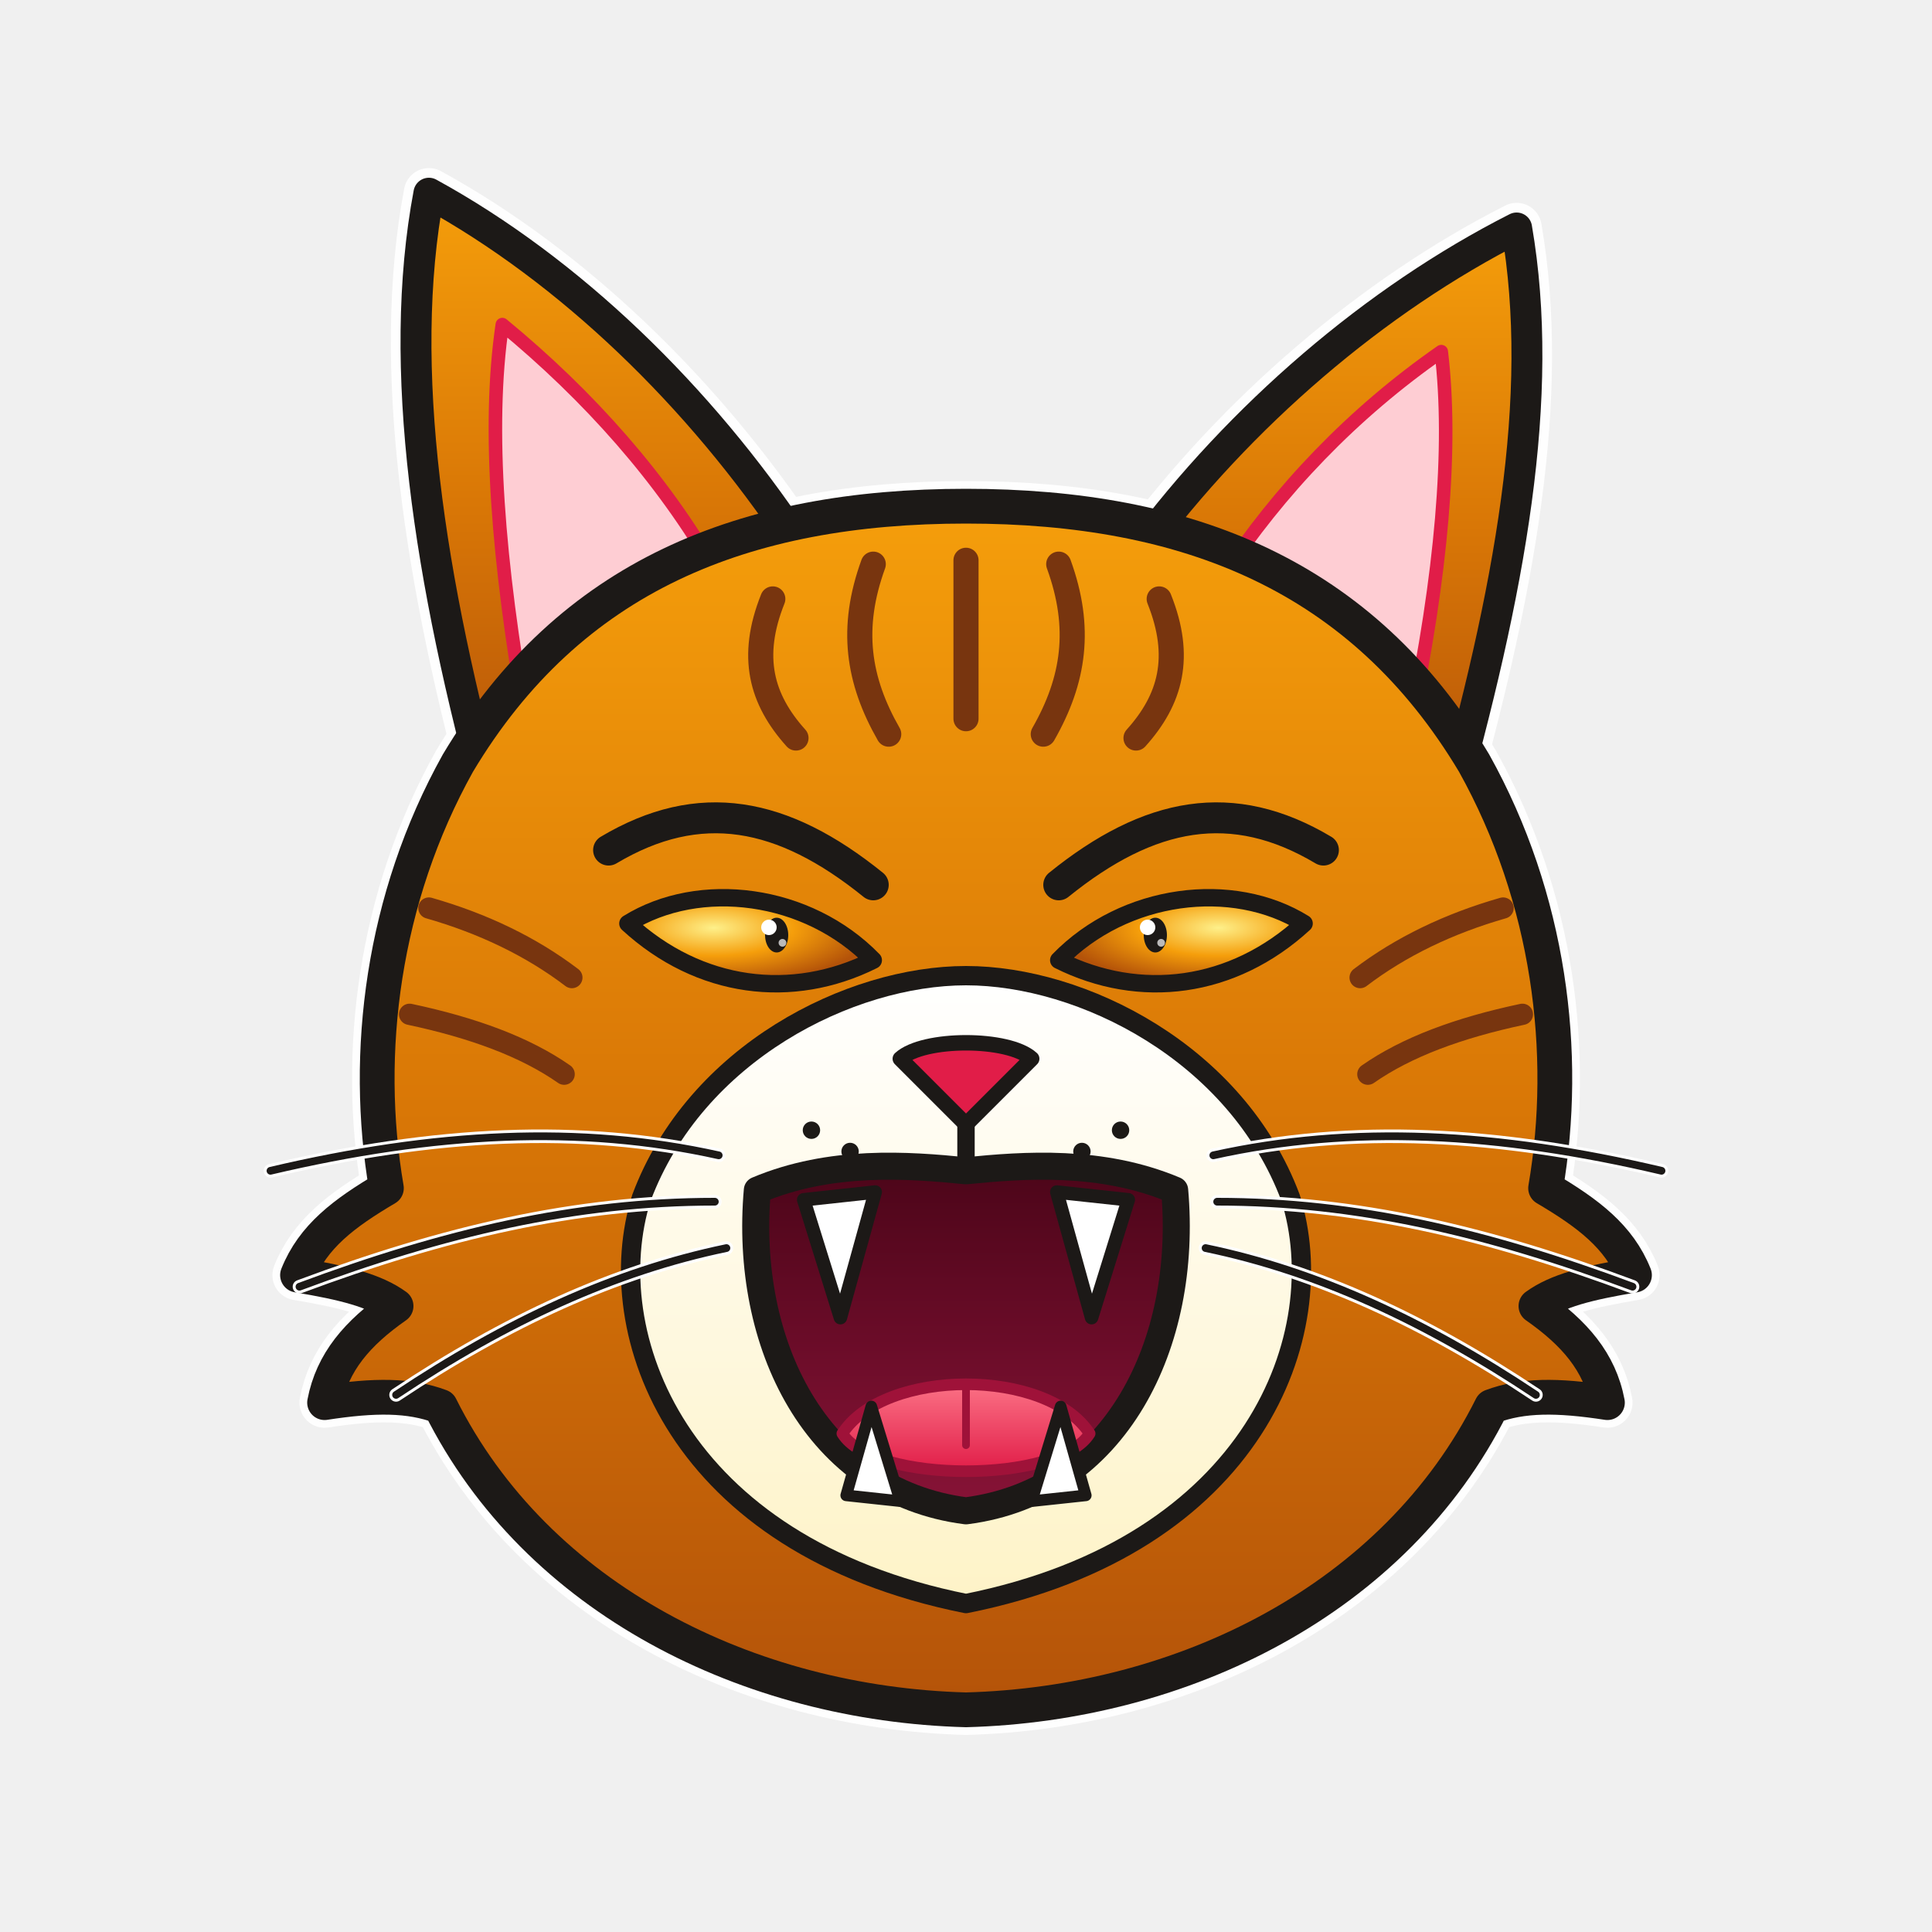
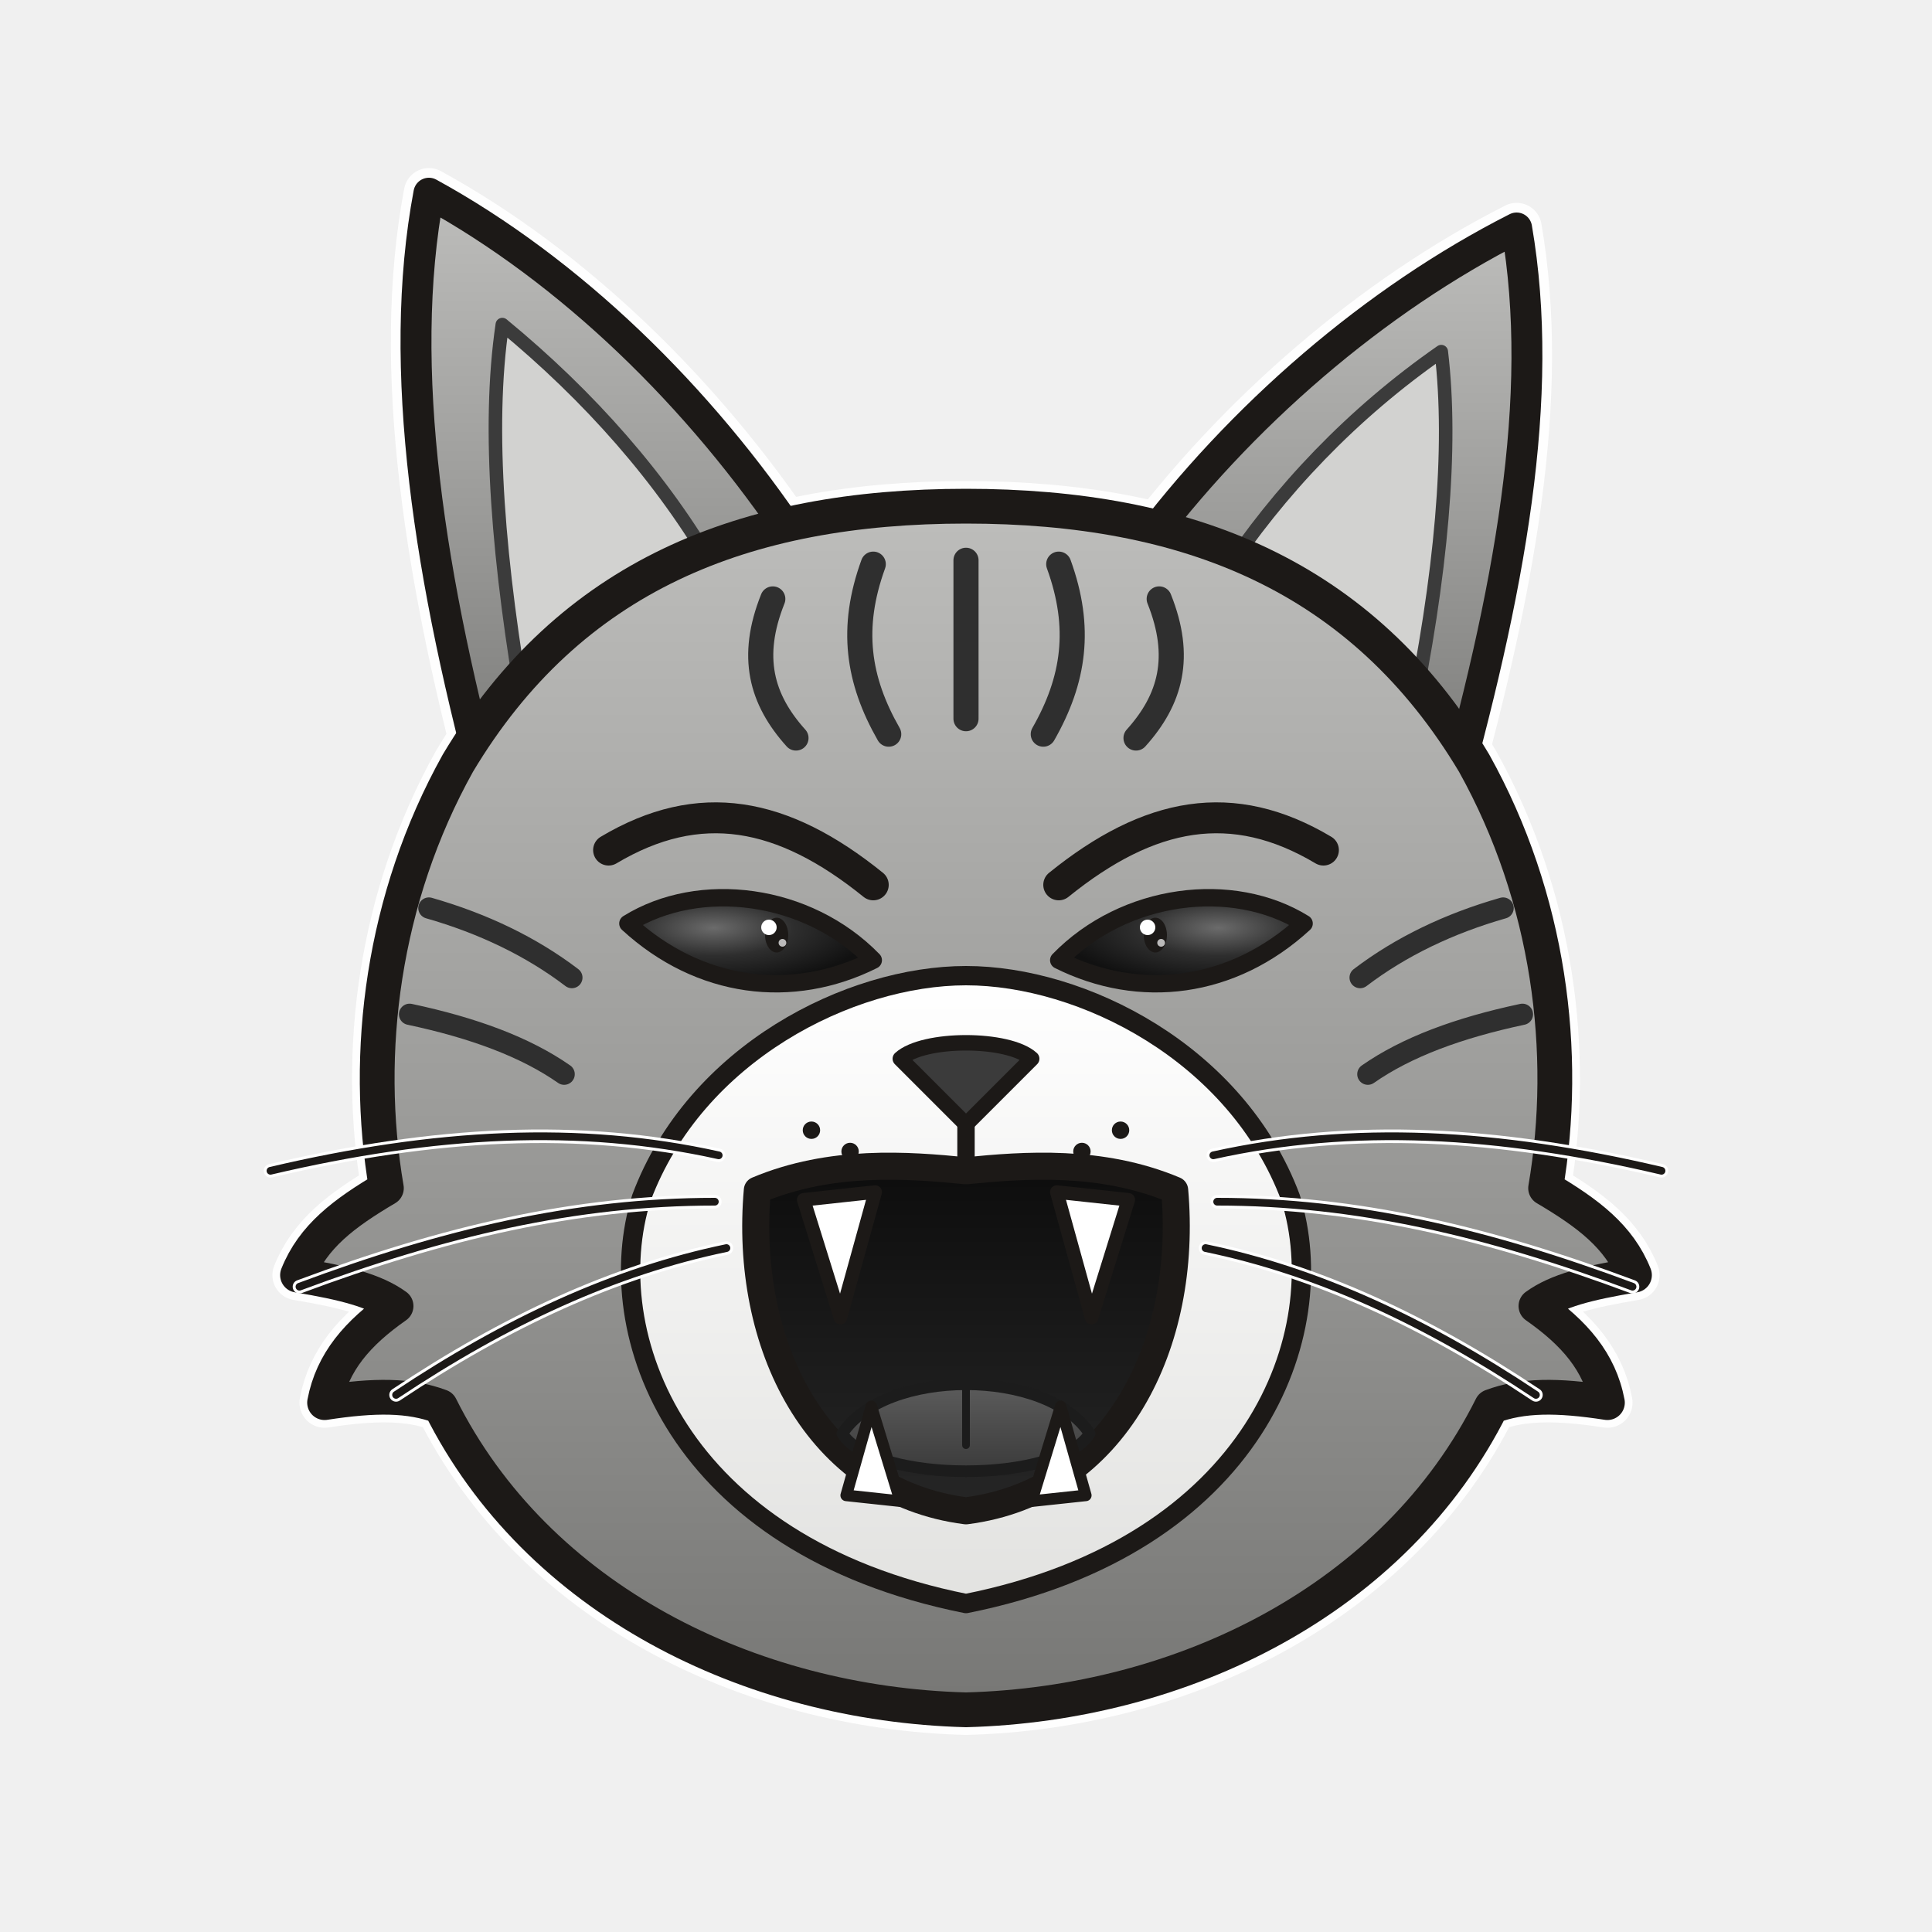
<svg xmlns="http://www.w3.org/2000/svg" viewBox="0 0 1000 1000">
  <defs>
    <radialGradient id="olho_esq" cx="35%" cy="35%" r="65%">
-       <stop offset="0%" stop-color="#fef08a" />
-       <stop offset="50%" stop-color="#f59e0b" />
-       <stop offset="100%" stop-color="#b45309" />
+       <stop offset="0%" stop-color="#6b6b6b" />
+       <stop offset="50%" stop-color="#2e2e2e" />
+       <stop offset="100%" stop-color="#111111" />
    </radialGradient>
    <radialGradient id="olho_dir" cx="65%" cy="35%" r="65%">
-       <stop offset="0%" stop-color="#fef08a" />
-       <stop offset="50%" stop-color="#f59e0b" />
-       <stop offset="100%" stop-color="#b45309" />
+       <stop offset="0%" stop-color="#6b6b6b" />
+       <stop offset="50%" stop-color="#2e2e2e" />
+       <stop offset="100%" stop-color="#111111" />
    </radialGradient>
    <linearGradient id="pelo_grad" x1="0%" y1="0%" x2="0%" y2="100%">
-       <stop offset="0%" stop-color="#f59e0b" />
-       <stop offset="50%" stop-color="#d97706" />
-       <stop offset="100%" stop-color="#b45309" />
+       <stop offset="0%" stop-color="#bdbdbb" />
+       <stop offset="50%" stop-color="#9c9c9a" />
+       <stop offset="100%" stop-color="#777775" />
    </linearGradient>
    <linearGradient id="focinho_grad" x1="0%" y1="0%" x2="0%" y2="100%">
      <stop offset="0%" stop-color="#ffffff" />
-       <stop offset="100%" stop-color="#fef3c7" />
+       <stop offset="100%" stop-color="#e2e2e0" />
    </linearGradient>
    <linearGradient id="boca_grad" x1="0%" y1="0%" x2="0%" y2="100%">
-       <stop offset="0%" stop-color="#4c0519" />
-       <stop offset="100%" stop-color="#881337" />
+       <stop offset="0%" stop-color="#0d0d0d" />
+       <stop offset="100%" stop-color="#262626" />
    </linearGradient>
    <linearGradient id="lingua_grad" x1="0%" y1="0%" x2="0%" y2="100%">
-       <stop offset="0%" stop-color="#fb7185" />
-       <stop offset="100%" stop-color="#e11d48" />
+       <stop offset="0%" stop-color="#5c5c5c" />
+       <stop offset="100%" stop-color="#3b3b3b" />
    </linearGradient>
  </defs>
  <g stroke="#ffffff" stroke-width="26" stroke-linecap="round" stroke-linejoin="round" fill="none" opacity="0.95">
    <path d="M255 420 C 222 300, 205 190, 222 100 C 295 140, 362 205, 412 280 Z" />
    <path d="M748 425 C 782 305, 800 205, 785 118 C 712 155, 642 215, 590 285 Z" />
    <path d="M500 262 C 615 262, 705 298, 763 395 C 802 465, 812 545, 800 615              C 822 628, 838 640, 846 660 C 822 664, 806 668, 795 676 C 815 690, 828 705, 832 726              C 806 722, 788 722, 772 728 C 722 828, 612 882, 500 885              C 388 882, 278 828, 228 728 C 212 722, 194 722, 168 726 C 172 705, 185 690, 205 676              C 194 668, 178 664, 154 660 C 162 640, 178 628, 200 615              C 188 545, 198 465, 237 395 C 295 298, 385 262, 500 262 Z" />
  </g>
  <g stroke="#1c1917" stroke-linecap="round" stroke-linejoin="round">
    <path d="M255 420 C 222 300, 205 190, 222 100 C 295 140, 362 205, 412 280 Z" fill="url(#pelo_grad)" stroke-width="16" />
    <path d="M748 425 C 782 305, 800 205, 785 118 C 712 155, 642 215, 590 285 Z" fill="url(#pelo_grad)" stroke-width="16" />
-     <path d="M272 372 C 258 292, 252 222, 260 168 C 305 205, 343 248, 370 295" fill="#fecdd3" stroke="#e11d48" stroke-width="7" />
-     <path d="M730 375 C 746 298, 752 232, 746 182 C 700 214, 662 254, 633 298" fill="#fecdd3" stroke="#e11d48" stroke-width="7" />
+     <path d="M272 372 C 258 292, 252 222, 260 168 C 305 205, 343 248, 370 295" fill="#d2d2d0" stroke="#3b3b3b" stroke-width="7" />
+     <path d="M730 375 C 746 298, 752 232, 746 182 C 700 214, 662 254, 633 298" fill="#d2d2d0" stroke="#3b3b3b" stroke-width="7" />
    <path d="M500 262 C 615 262, 705 298, 763 395 C 802 465, 812 545, 800 615              C 822 628, 838 640, 846 660 C 822 664, 806 668, 795 676 C 815 690, 828 705, 832 726              C 806 722, 788 722, 772 728 C 722 828, 612 882, 500 885              C 388 882, 278 828, 228 728 C 212 722, 194 722, 168 726 C 172 705, 185 690, 205 676              C 194 668, 178 664, 154 660 C 162 640, 178 628, 200 615              C 188 545, 198 465, 237 395 C 295 298, 385 262, 500 262 Z" fill="url(#pelo_grad)" stroke-width="18" />
    <path d="M500 505 C 560 505, 640 545, 668 620 C 690 690, 650 800, 500 830              C 350 800, 310 690, 332 620 C 360 545, 440 505, 500 505 Z" fill="url(#focinho_grad)" stroke="#1c1917" stroke-width="10" />
-     <path d="M500 290 L 500 372 M 452 292 C 440 325, 444 352, 460 380 M 548 292 C 560 325, 556 352, 540 380              M 400 310 C 388 340, 394 362, 412 382 M 600 310 C 612 340, 606 362, 588 382" fill="none" stroke="#78350f" stroke-width="13" />
-     <path d="M222 470 C 250 478, 275 490, 296 506 M 212 525 C 245 532, 272 542, 292 556              M 778 470 C 750 478, 725 490, 704 506 M 788 525 C 755 532, 728 542, 708 556" fill="none" stroke="#78350f" stroke-width="11" />
+     <path d="M500 290 L 500 372 M 452 292 C 440 325, 444 352, 460 380 M 548 292 C 560 325, 556 352, 540 380              M 400 310 C 388 340, 394 362, 412 382 M 600 310 C 612 340, 606 362, 588 382" fill="none" stroke="#2f2f2f" stroke-width="13" />
+     <path d="M222 470 C 250 478, 275 490, 296 506 M 212 525 C 245 532, 272 542, 292 556              M 778 470 C 750 478, 725 490, 704 506 M 788 525 C 755 532, 728 542, 708 556" fill="none" stroke="#2f2f2f" stroke-width="11" />
    <path d="M315 440 C 362 412, 405 420, 452 458" fill="none" stroke="#1c1917" stroke-width="16" />
    <path d="M685 440 C 638 412, 595 420, 548 458" fill="none" stroke="#1c1917" stroke-width="16" />
    <path d="M325 478 C 362 455, 418 462, 452 497 C 410 518, 362 512, 325 478 Z" fill="url(#olho_esq)" stroke="#1c1917" stroke-width="9" />
    <path d="M675 478 C 638 455, 582 462, 548 497 C 590 518, 638 512, 675 478 Z" fill="url(#olho_dir)" stroke="#1c1917" stroke-width="9" />
    <ellipse cx="402" cy="484" rx="6" ry="9" fill="#1c1917" stroke="none" />
    <ellipse cx="598" cy="484" rx="6" ry="9" fill="#1c1917" stroke="none" />
    <circle cx="398" cy="480" r="4" fill="#ffffff" stroke="none" />
    <circle cx="594" cy="480" r="4" fill="#ffffff" stroke="none" />
    <circle cx="405" cy="488" r="2" fill="#ffffff" opacity="0.7" stroke="none" />
    <circle cx="601" cy="488" r="2" fill="#ffffff" opacity="0.7" stroke="none" />
-     <path d="M466 548 C 478 537, 522 537, 534 548 L 500 582 Z" fill="#e11d48" stroke="#1c1917" stroke-width="8" />
+     <path d="M466 548 C 478 537, 522 537, 534 548 L 500 582 Z" fill="#3b3b3b" stroke="#1c1917" stroke-width="8" />
    <path d="M500 582 L 500 606" fill="none" stroke="#1c1917" stroke-width="9" />
    <path d="M392 616 C 430 600, 470 603, 500 606 C 530 603, 570 600, 608 616              C 615 695, 578 772, 500 782 C 422 772, 385 695, 392 616 Z" fill="url(#boca_grad)" stroke="#1c1917" stroke-width="14" />
-     <path d="M436 742 C 458 708, 542 708, 564 742 C 548 768, 452 768, 436 742 Z" fill="url(#lingua_grad)" stroke="#9f1239" stroke-width="6" />
-     <path d="M500 718 L 500 748" fill="none" stroke="#9f1239" stroke-width="4" />
+     <path d="M436 742 C 458 708, 542 708, 564 742 C 548 768, 452 768, 436 742 Z" fill="url(#lingua_grad)" stroke="#1c1c1c" stroke-width="6" />
+     <path d="M500 718 L 500 748" fill="none" stroke="#1c1c1c" stroke-width="4" />
    <path d="M416 621 L 435 682 L 453 617 Z" fill="#ffffff" stroke="#1c1917" stroke-width="7" />
    <path d="M584 621 L 565 682 L 547 617 Z" fill="#ffffff" stroke="#1c1917" stroke-width="7" />
    <path d="M438 774 L 451 728 L 466 777 Z" fill="#ffffff" stroke="#1c1917" stroke-width="6" />
    <path d="M562 774 L 549 728 L 534 777 Z" fill="#ffffff" stroke="#1c1917" stroke-width="6" />
    <circle cx="420" cy="585" r="4.5" fill="#1c1917" stroke="none" />
    <circle cx="440" cy="596" r="4.5" fill="#1c1917" stroke="none" />
    <circle cx="580" cy="585" r="4.5" fill="#1c1917" stroke="none" />
    <circle cx="560" cy="596" r="4.5" fill="#1c1917" stroke="none" />
    <path d="M372 598 C 300 582, 225 586, 140 606 M 370 622 C 298 622, 230 638, 155 666 M 376 646 C 318 658, 262 684, 205 722              M 628 598 C 700 582, 775 586, 860 606 M 630 622 C 702 622, 770 638, 845 666 M 624 646 C 682 658, 738 684, 795 722" fill="none" stroke="#ffffff" stroke-width="7" />
    <path d="M372 598 C 300 582, 225 586, 140 606 M 370 622 C 298 622, 230 638, 155 666 M 376 646 C 318 658, 262 684, 205 722              M 628 598 C 700 582, 775 586, 860 606 M 630 622 C 702 622, 770 638, 845 666 M 624 646 C 682 658, 738 684, 795 722" fill="none" stroke="#1c1917" stroke-width="4" />
  </g>
</svg>
